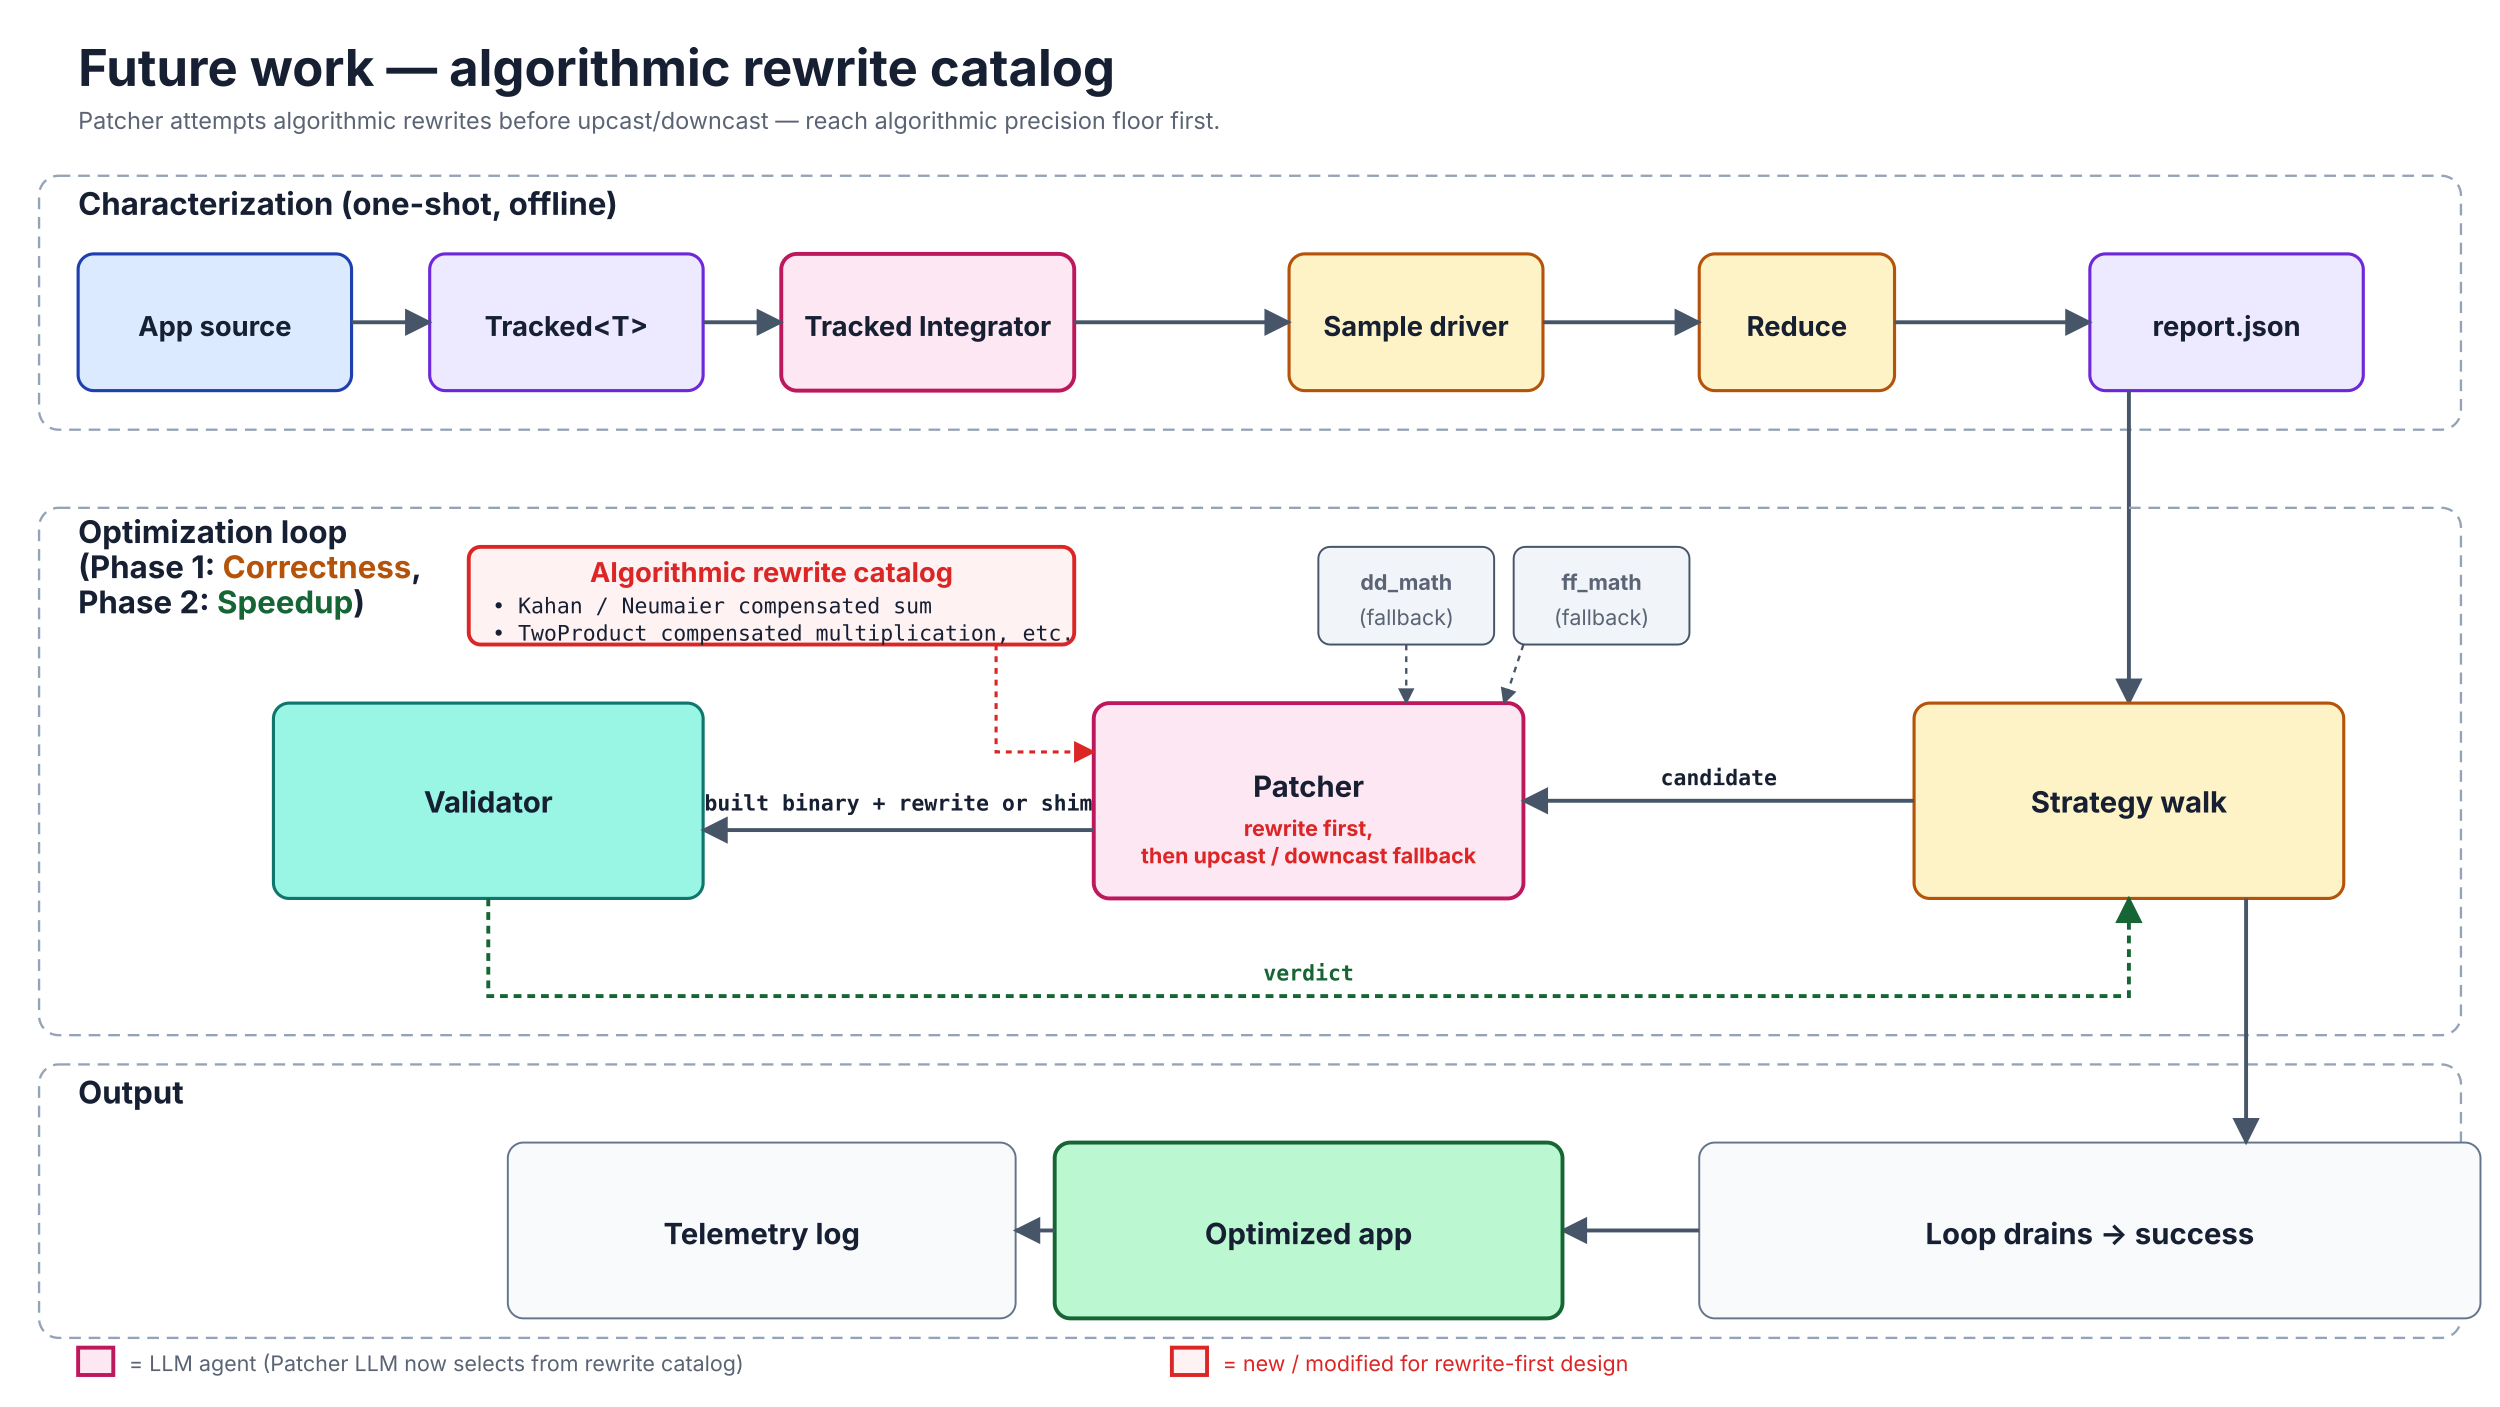
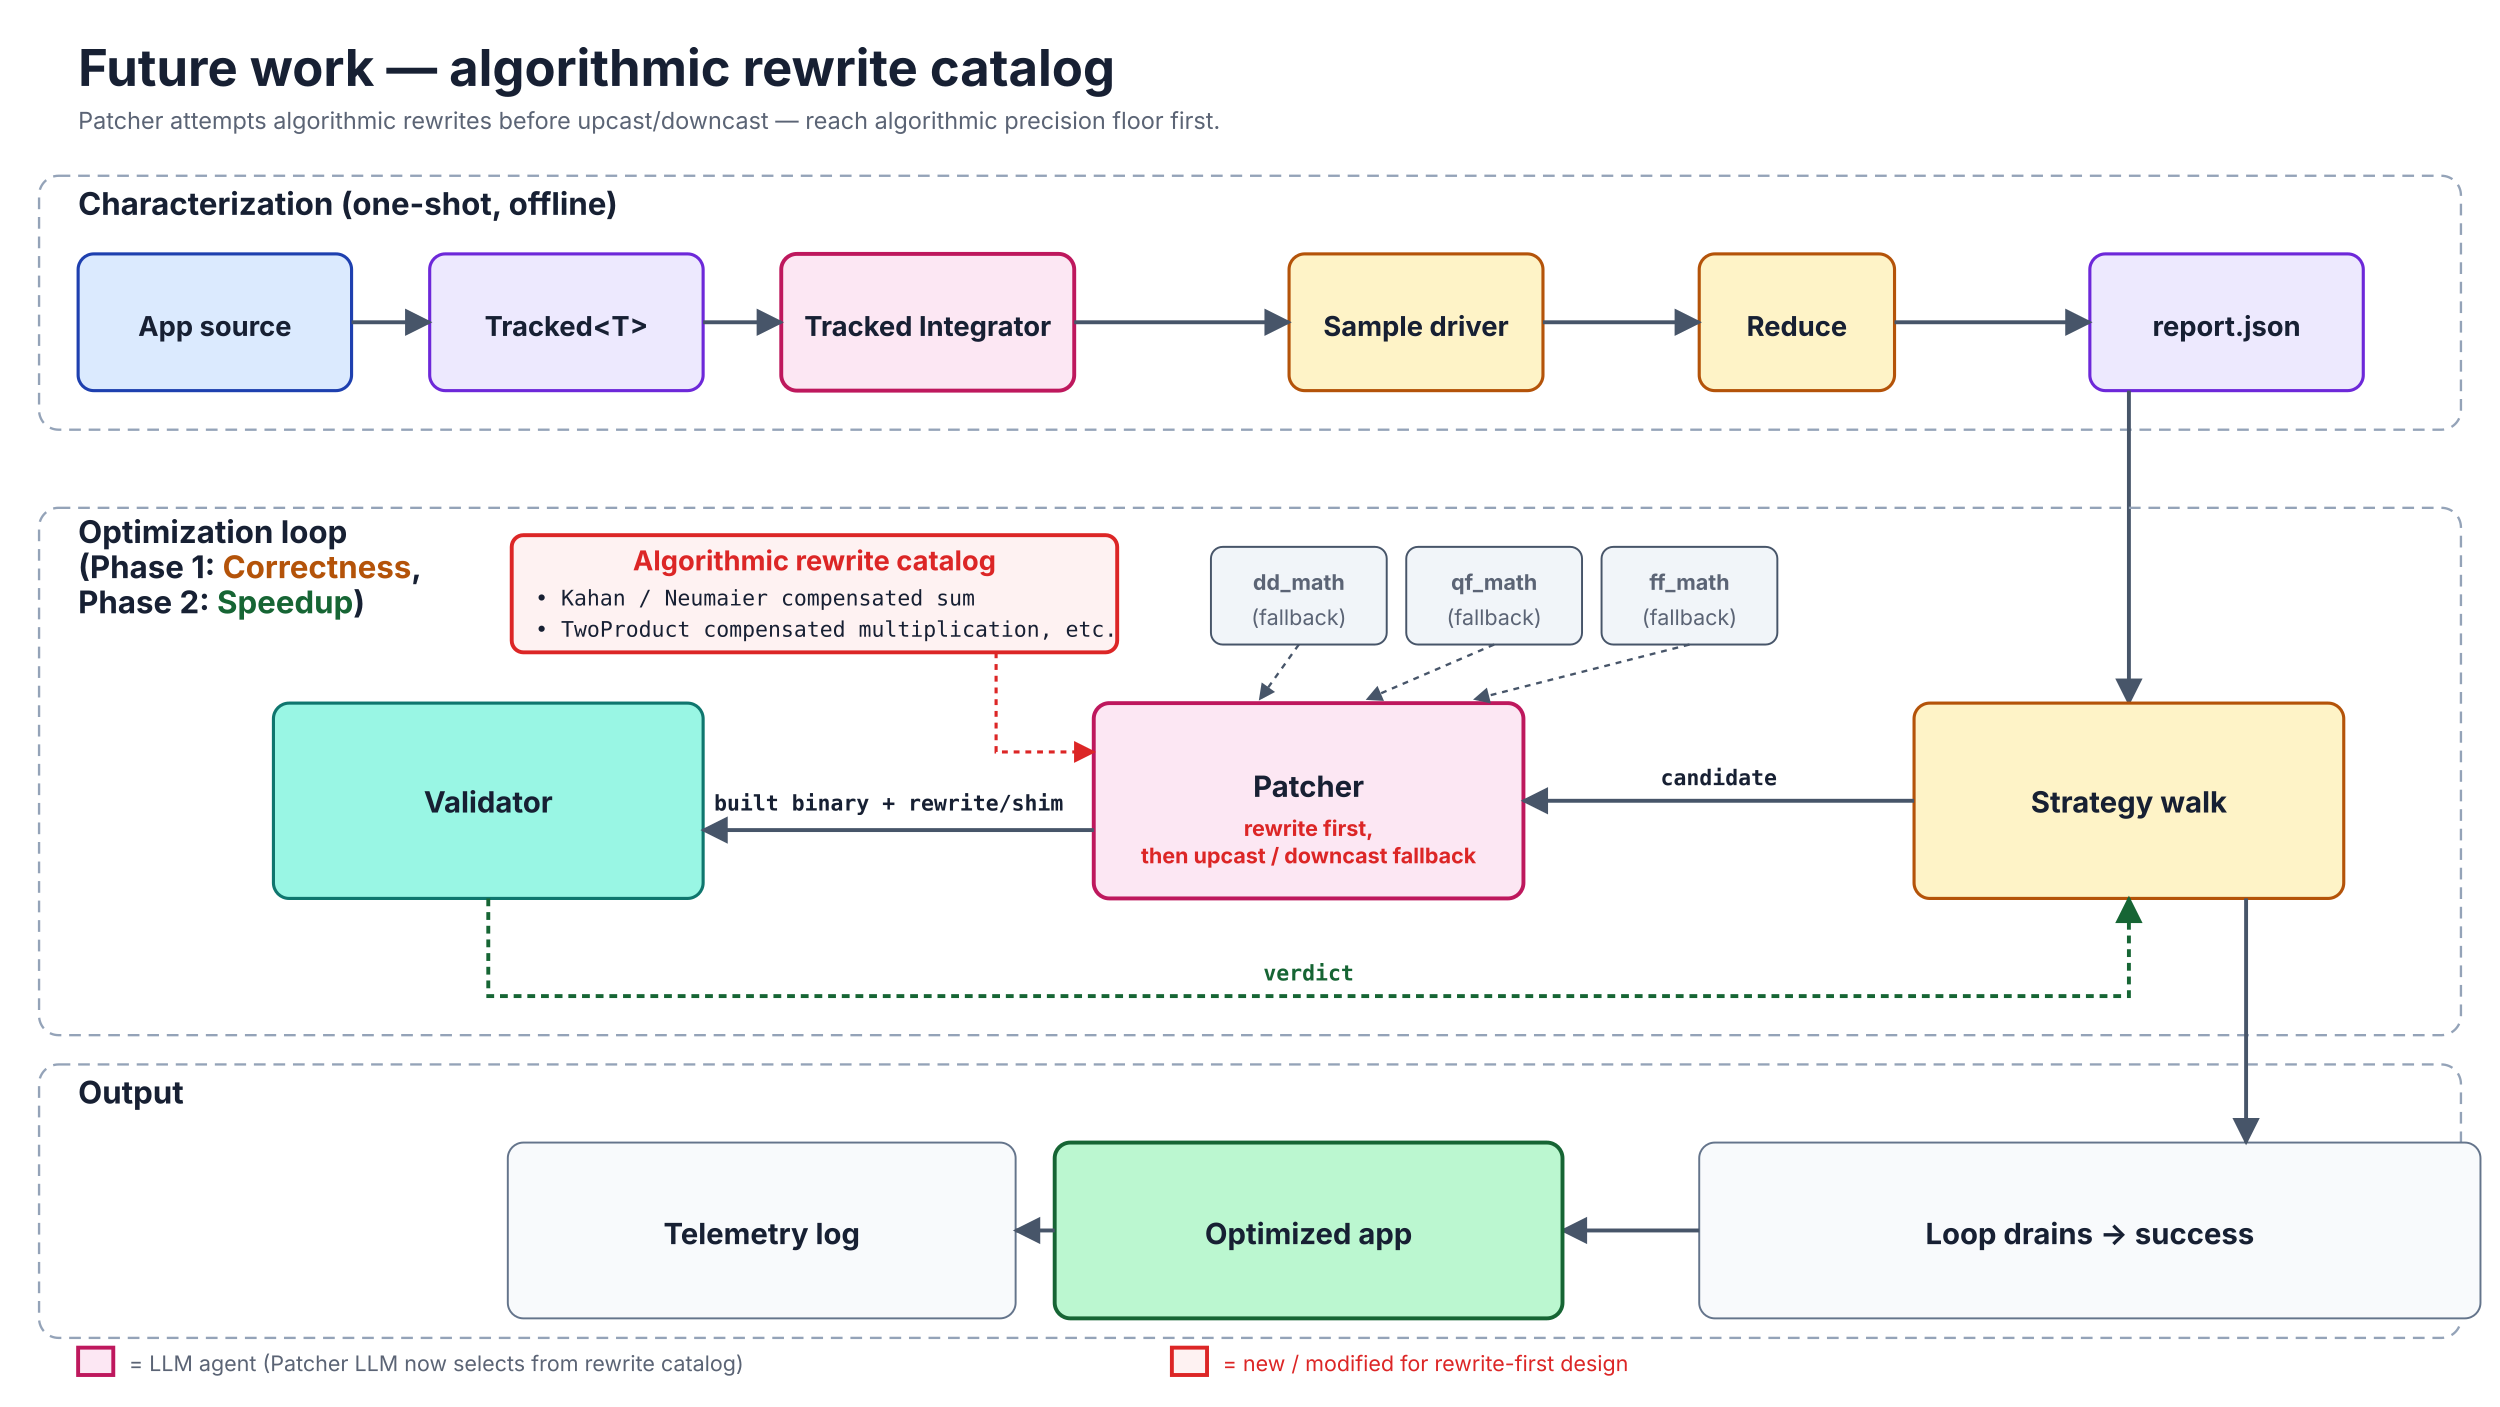
<svg xmlns="http://www.w3.org/2000/svg" viewBox="0 0 1280 720" font-family="ui-sans-serif, system-ui, -apple-system, sans-serif">
  <style>
    .title { font-size: 26px; font-weight: 700; fill: #172033; }
    .h { font-size: 16px; font-weight: 650; fill: #172033; }
    .lbl { font-size: 14px; font-weight: 700; fill: #172033; }
    .lbl-lg { font-size: 15px; font-weight: 700; fill: #172033; }
    .sub { font-size: 12px; fill: #5b6475; }
    .sub-sm { font-size: 11px; fill: #5b6475; }
    .catalog-item { font-size: 11px; fill: #172033; font-family: ui-monospace, "SF Mono", Menlo, monospace; }
    .edge-lbl { font-size: 11px; fill: #172033; font-weight: 600; font-family: ui-monospace, "SF Mono", Menlo, monospace; }
    .box { stroke: #64748b; stroke-width: 1; fill: #f8fafc; }
    .app-box { stroke: #1e40af; stroke-width: 1.6; fill: #dbeafe; }
    .tracked-box { stroke: #6d28d9; stroke-width: 1.6; fill: #ede9fe; }
    .llm-box { stroke: #be185d; stroke-width: 2; fill: #fce7f3; }
    .char-box { stroke: #b45309; stroke-width: 1.6; fill: #fef3c7; }
    .report-box { stroke: #6d28d9; stroke-width: 1.6; fill: #ede9fe; }
    .strat-box { stroke: #b45309; stroke-width: 1.6; fill: #fef3c7; }
    .patcher-box { stroke: #be185d; stroke-width: 2; fill: #fce7f3; }
    .val-box { stroke: #0f766e; stroke-width: 1.6; fill: #99f6e4; }
    .output-box { stroke: #166534; stroke-width: 2; fill: #bbf7d0; }
    .container-box { stroke: #475569; stroke-width: 1; fill: #f1f5f9; }
    .new-box { stroke: #dc2626; stroke-width: 2; fill: #fef2f2; }
    .edge { stroke: #475569; stroke-width: 2; fill: none; marker-end: url(#arrow); }
    .edge-back { stroke: #166534; stroke-width: 2; fill: none; marker-end: url(#arrow-green); stroke-dasharray: 4 3; }
    .edge-new { stroke: #dc2626; stroke-width: 1.6; fill: none; marker-end: url(#arrow-iter); stroke-dasharray: 3 3; }
  </style>
  <defs>
    <marker id="arrow" viewBox="0 0 10 10" refX="9" refY="5" markerWidth="7" markerHeight="7" orient="auto-start-reverse">
      <path d="M0,0 L10,5 L0,10 z" fill="#475569" />
    </marker>
    <marker id="arrow-green" viewBox="0 0 10 10" refX="9" refY="5" markerWidth="7" markerHeight="7" orient="auto-start-reverse">
      <path d="M0,0 L10,5 L0,10 z" fill="#166534" />
    </marker>
    <marker id="arrow-iter" viewBox="0 0 10 10" refX="9" refY="5" markerWidth="7" markerHeight="7" orient="auto-start-reverse">
      <path d="M0,0 L10,5 L0,10 z" fill="#dc2626" />
    </marker>
  </defs>
  <text x="40" y="44" class="title">Future work — algorithmic rewrite catalog</text>
  <text x="40" y="66" class="sub">Patcher attempts algorithmic rewrites before upcast/downcast — reach algorithmic precision floor first.</text>
  <rect x="20" y="90" width="1240" height="130" rx="10" fill="none" stroke="#94a3b8" stroke-width="1.2" stroke-dasharray="6 4" />
  <text x="40" y="110" class="h">Characterization  (one-shot, offline)</text>
  <g transform="translate(40, 130)">
    <rect x="0" y="0" width="140" height="70" rx="8" class="app-box" />
    <text x="70" y="42" text-anchor="middle" class="lbl">App source</text>
  </g>
  <g transform="translate(220, 130)">
    <rect x="0" y="0" width="140" height="70" rx="8" class="tracked-box" />
    <text x="70" y="42" text-anchor="middle" class="lbl">Tracked&lt;T&gt;</text>
  </g>
  <g transform="translate(400, 130)">
    <rect x="0" y="0" width="150" height="70" rx="8" class="llm-box" />
    <text x="75" y="42" text-anchor="middle" class="lbl">Tracked Integrator</text>
  </g>
  <g transform="translate(660, 130)">
    <rect x="0" y="0" width="130" height="70" rx="8" class="char-box" />
    <text x="65" y="42" text-anchor="middle" class="lbl">Sample driver</text>
  </g>
  <g transform="translate(870, 130)">
    <rect x="0" y="0" width="100" height="70" rx="8" class="char-box" />
    <text x="50" y="42" text-anchor="middle" class="lbl">Reduce</text>
  </g>
  <g transform="translate(1070, 130)">
    <rect x="0" y="0" width="140" height="70" rx="8" class="report-box" />
    <text x="70" y="42" text-anchor="middle" class="lbl">report.json</text>
  </g>
  <path d="M180 165 L 220 165" class="edge" />
  <path d="M360 165 L 400 165" class="edge" />
  <path d="M550 165 L 660 165" class="edge" />
  <path d="M790 165 L 870 165" class="edge" />
  <path d="M970 165 L 1070 165" class="edge" />
  <path d="M1090 200 L 1090 360" class="edge" />
  <rect x="20" y="260" width="1240" height="270" rx="10" fill="none" stroke="#94a3b8" stroke-width="1.2" stroke-dasharray="6 4" />
  <text x="40" y="278" class="h">Optimization loop</text>
  <text x="40" y="296" class="h">(Phase 1: <tspan style="fill:#b45309">Correctness</tspan>,</text>
  <text x="40" y="314" class="h">Phase 2: <tspan style="fill:#166534">Speedup</tspan>)</text>
  <g transform="translate(980, 360)">
    <rect x="0" y="0" width="220" height="100" rx="8" class="strat-box" />
    <text x="110" y="56" text-anchor="middle" class="lbl-lg">Strategy walk</text>
  </g>
  <g transform="translate(560, 360)">
    <rect x="0" y="0" width="220" height="100" rx="8" class="patcher-box" />
    <text x="110" y="48" text-anchor="middle" class="lbl-lg">Patcher</text>
    <text x="110" y="68" text-anchor="middle" class="sub-sm" style="fill:#dc2626" font-weight="700">rewrite first,</text>
    <text x="110" y="82" text-anchor="middle" class="sub-sm" style="fill:#dc2626" font-weight="700">then upcast / downcast fallback</text>
  </g>
-   <g transform="translate(240, 280)">
-     <rect x="0" y="0" width="310" height="50" rx="6" class="new-box" />
+   <g transform="translate(262, 274)">
+     <rect x="0" y="0" width="310" height="60" rx="6" class="new-box" />
    <text x="155" y="18" text-anchor="middle" class="lbl" style="fill:#dc2626">Algorithmic rewrite catalog</text>
-     <text x="12" y="34" class="catalog-item">• Kahan / Neumaier compensated sum</text>
-     <text x="12" y="48" class="catalog-item">• TwoProduct compensated multiplication,  etc.</text>
+     <text x="12" y="36" class="catalog-item">• Kahan / Neumaier compensated sum</text>
+     <text x="12" y="52" class="catalog-item">• TwoProduct compensated multiplication,  etc.</text>
  </g>
-   <path d="M510 330 L 510 385 L 560 385" class="edge-new" />
-   <g transform="translate(675, 280)">
+   <path d="M510 334 L 510 385 L 560 385" class="edge-new" />
+   <g transform="translate(620, 280)">
    <rect x="0" y="0" width="90" height="50" rx="6" class="container-box" />
    <text x="45" y="22" text-anchor="middle" class="sub-sm" font-weight="700">dd_math</text>
    <text x="45" y="40" text-anchor="middle" class="sub-sm">(fallback)</text>
  </g>
-   <g transform="translate(775, 280)">
+   <g transform="translate(720, 280)">
+     <rect x="0" y="0" width="90" height="50" rx="6" class="container-box" />
+     <text x="45" y="22" text-anchor="middle" class="sub-sm" font-weight="700">qf_math</text>
+     <text x="45" y="40" text-anchor="middle" class="sub-sm">(fallback)</text>
+   </g>
+   <g transform="translate(820, 280)">
    <rect x="0" y="0" width="90" height="50" rx="6" class="container-box" />
    <text x="45" y="22" text-anchor="middle" class="sub-sm" font-weight="700">ff_math</text>
    <text x="45" y="40" text-anchor="middle" class="sub-sm">(fallback)</text>
  </g>
-   <path d="M720 330 L 720 360" stroke="#475569" stroke-width="1.2" stroke-dasharray="3 3" fill="none" marker-end="url(#arrow)" />
-   <path d="M780 330 L 770 360" stroke="#475569" stroke-width="1.2" stroke-dasharray="3 3" fill="none" marker-end="url(#arrow)" />
+   <path d="M665 330 L 645 358" stroke="#475569" stroke-width="1.2" stroke-dasharray="3 3" fill="none" marker-end="url(#arrow)" />
+   <path d="M765 330 L 700 358" stroke="#475569" stroke-width="1.2" stroke-dasharray="3 3" fill="none" marker-end="url(#arrow)" />
+   <path d="M865 330 L 755 358" stroke="#475569" stroke-width="1.2" stroke-dasharray="3 3" fill="none" marker-end="url(#arrow)" />
  <g transform="translate(140, 360)">
    <rect x="0" y="0" width="220" height="100" rx="8" class="val-box" />
    <text x="110" y="56" text-anchor="middle" class="lbl-lg">Validator</text>
  </g>
  <path d="M980 410 L 780 410" class="edge" />
  <text x="880" y="402" text-anchor="middle" class="edge-lbl">candidate</text>
  <path d="M560 425 L 360 425" class="edge" />
-   <text x="460" y="415" text-anchor="middle" class="edge-lbl">built binary + rewrite or shim</text>
+   <text x="455" y="415" text-anchor="middle" class="edge-lbl">built binary + rewrite/shim</text>
  <path d="M250 460 L 250 510 L 1090 510 L 1090 460" class="edge-back" />
  <text x="670" y="502" text-anchor="middle" class="edge-lbl" style="fill:#166534">verdict</text>
  <rect x="20" y="545" width="1240" height="140" rx="10" fill="none" stroke="#94a3b8" stroke-width="1.2" stroke-dasharray="6 4" />
  <text x="40" y="565" class="h">Output</text>
  <g transform="translate(870, 585)">
    <rect x="0" y="0" width="400" height="90" rx="8" class="box" />
    <text x="200" y="52" text-anchor="middle" class="lbl-lg">Loop drains → success</text>
  </g>
  <path d="M1150 460 L 1150 585" class="edge" />
  <path d="M870 630 L 800 630" class="edge" />
  <g transform="translate(540, 585)">
    <rect x="0" y="0" width="260" height="90" rx="8" class="output-box" />
    <text x="130" y="52" text-anchor="middle" class="lbl-lg">Optimized app</text>
  </g>
  <g transform="translate(260, 585)">
    <rect x="0" y="0" width="260" height="90" rx="8" class="box" />
    <text x="130" y="52" text-anchor="middle" class="lbl-lg">Telemetry log</text>
  </g>
  <path d="M540 630 L 520 630" class="edge" />
  <g transform="translate(40, 690)">
    <rect x="0" y="0" width="18" height="14" class="llm-box" />
    <text x="26" y="12" class="sub-sm">= LLM agent  (Patcher LLM now selects from rewrite catalog)</text>
    <rect x="560" y="0" width="18" height="14" class="new-box" />
    <text x="586" y="12" class="sub-sm" style="fill:#dc2626">= new / modified for rewrite-first design</text>
  </g>
</svg>
